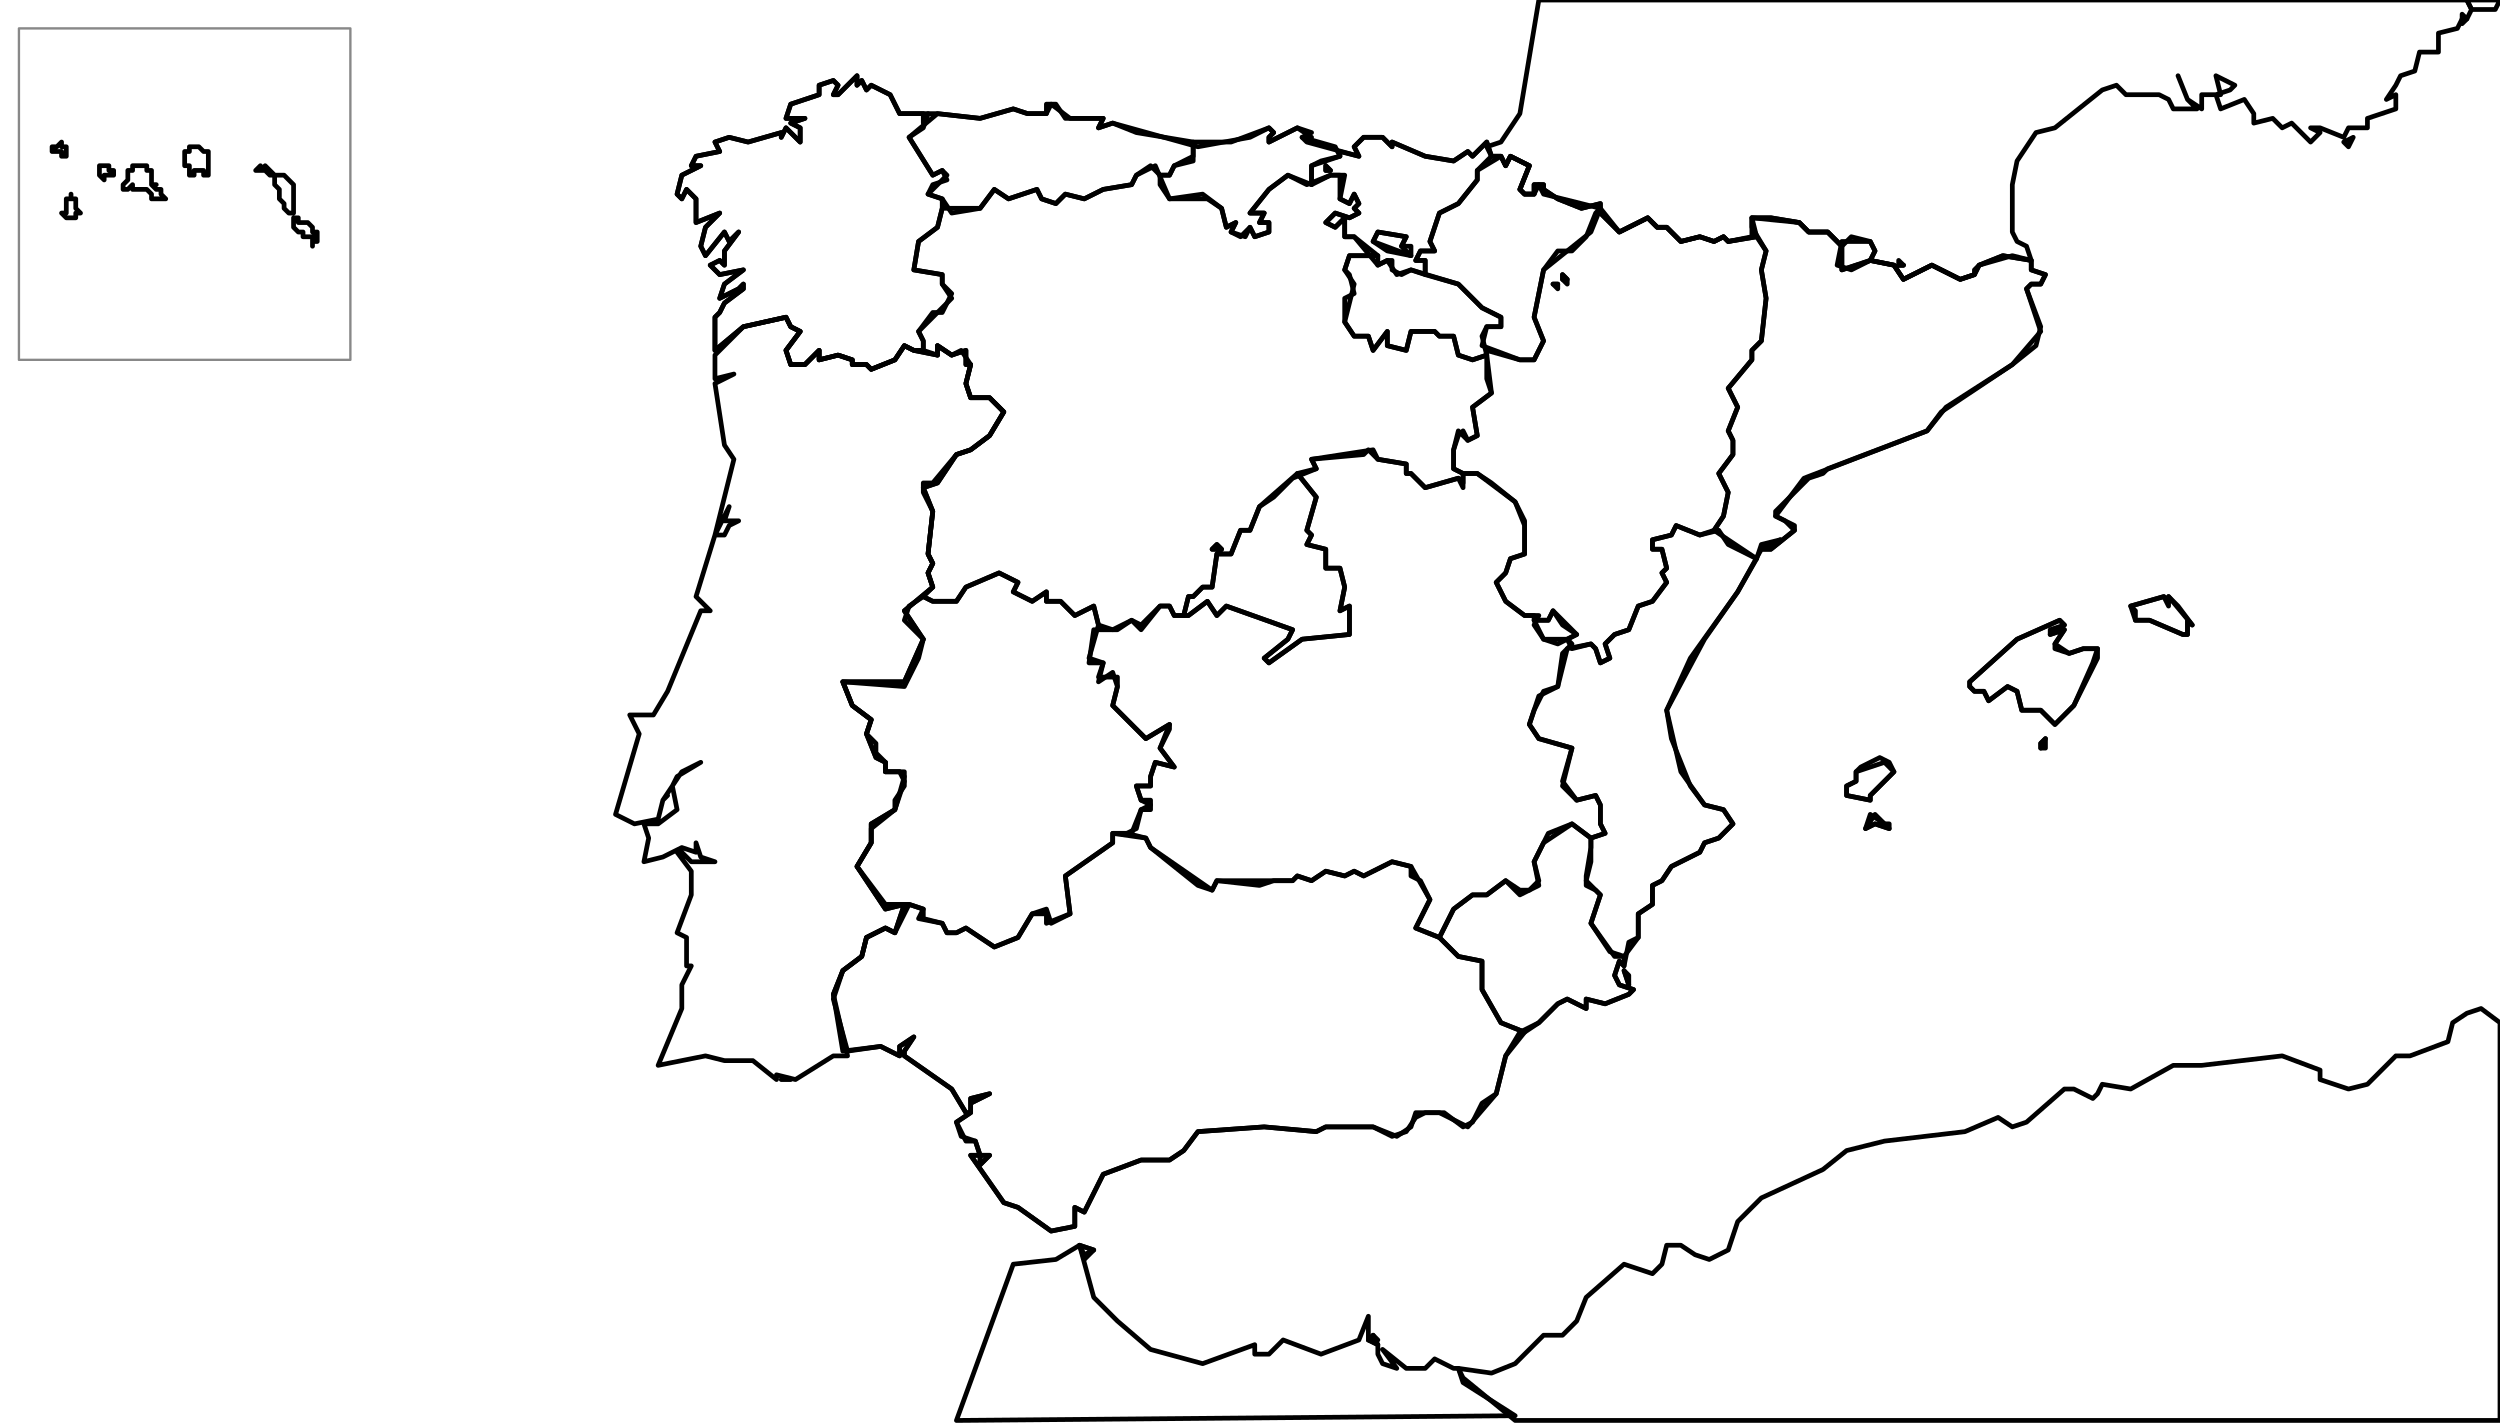
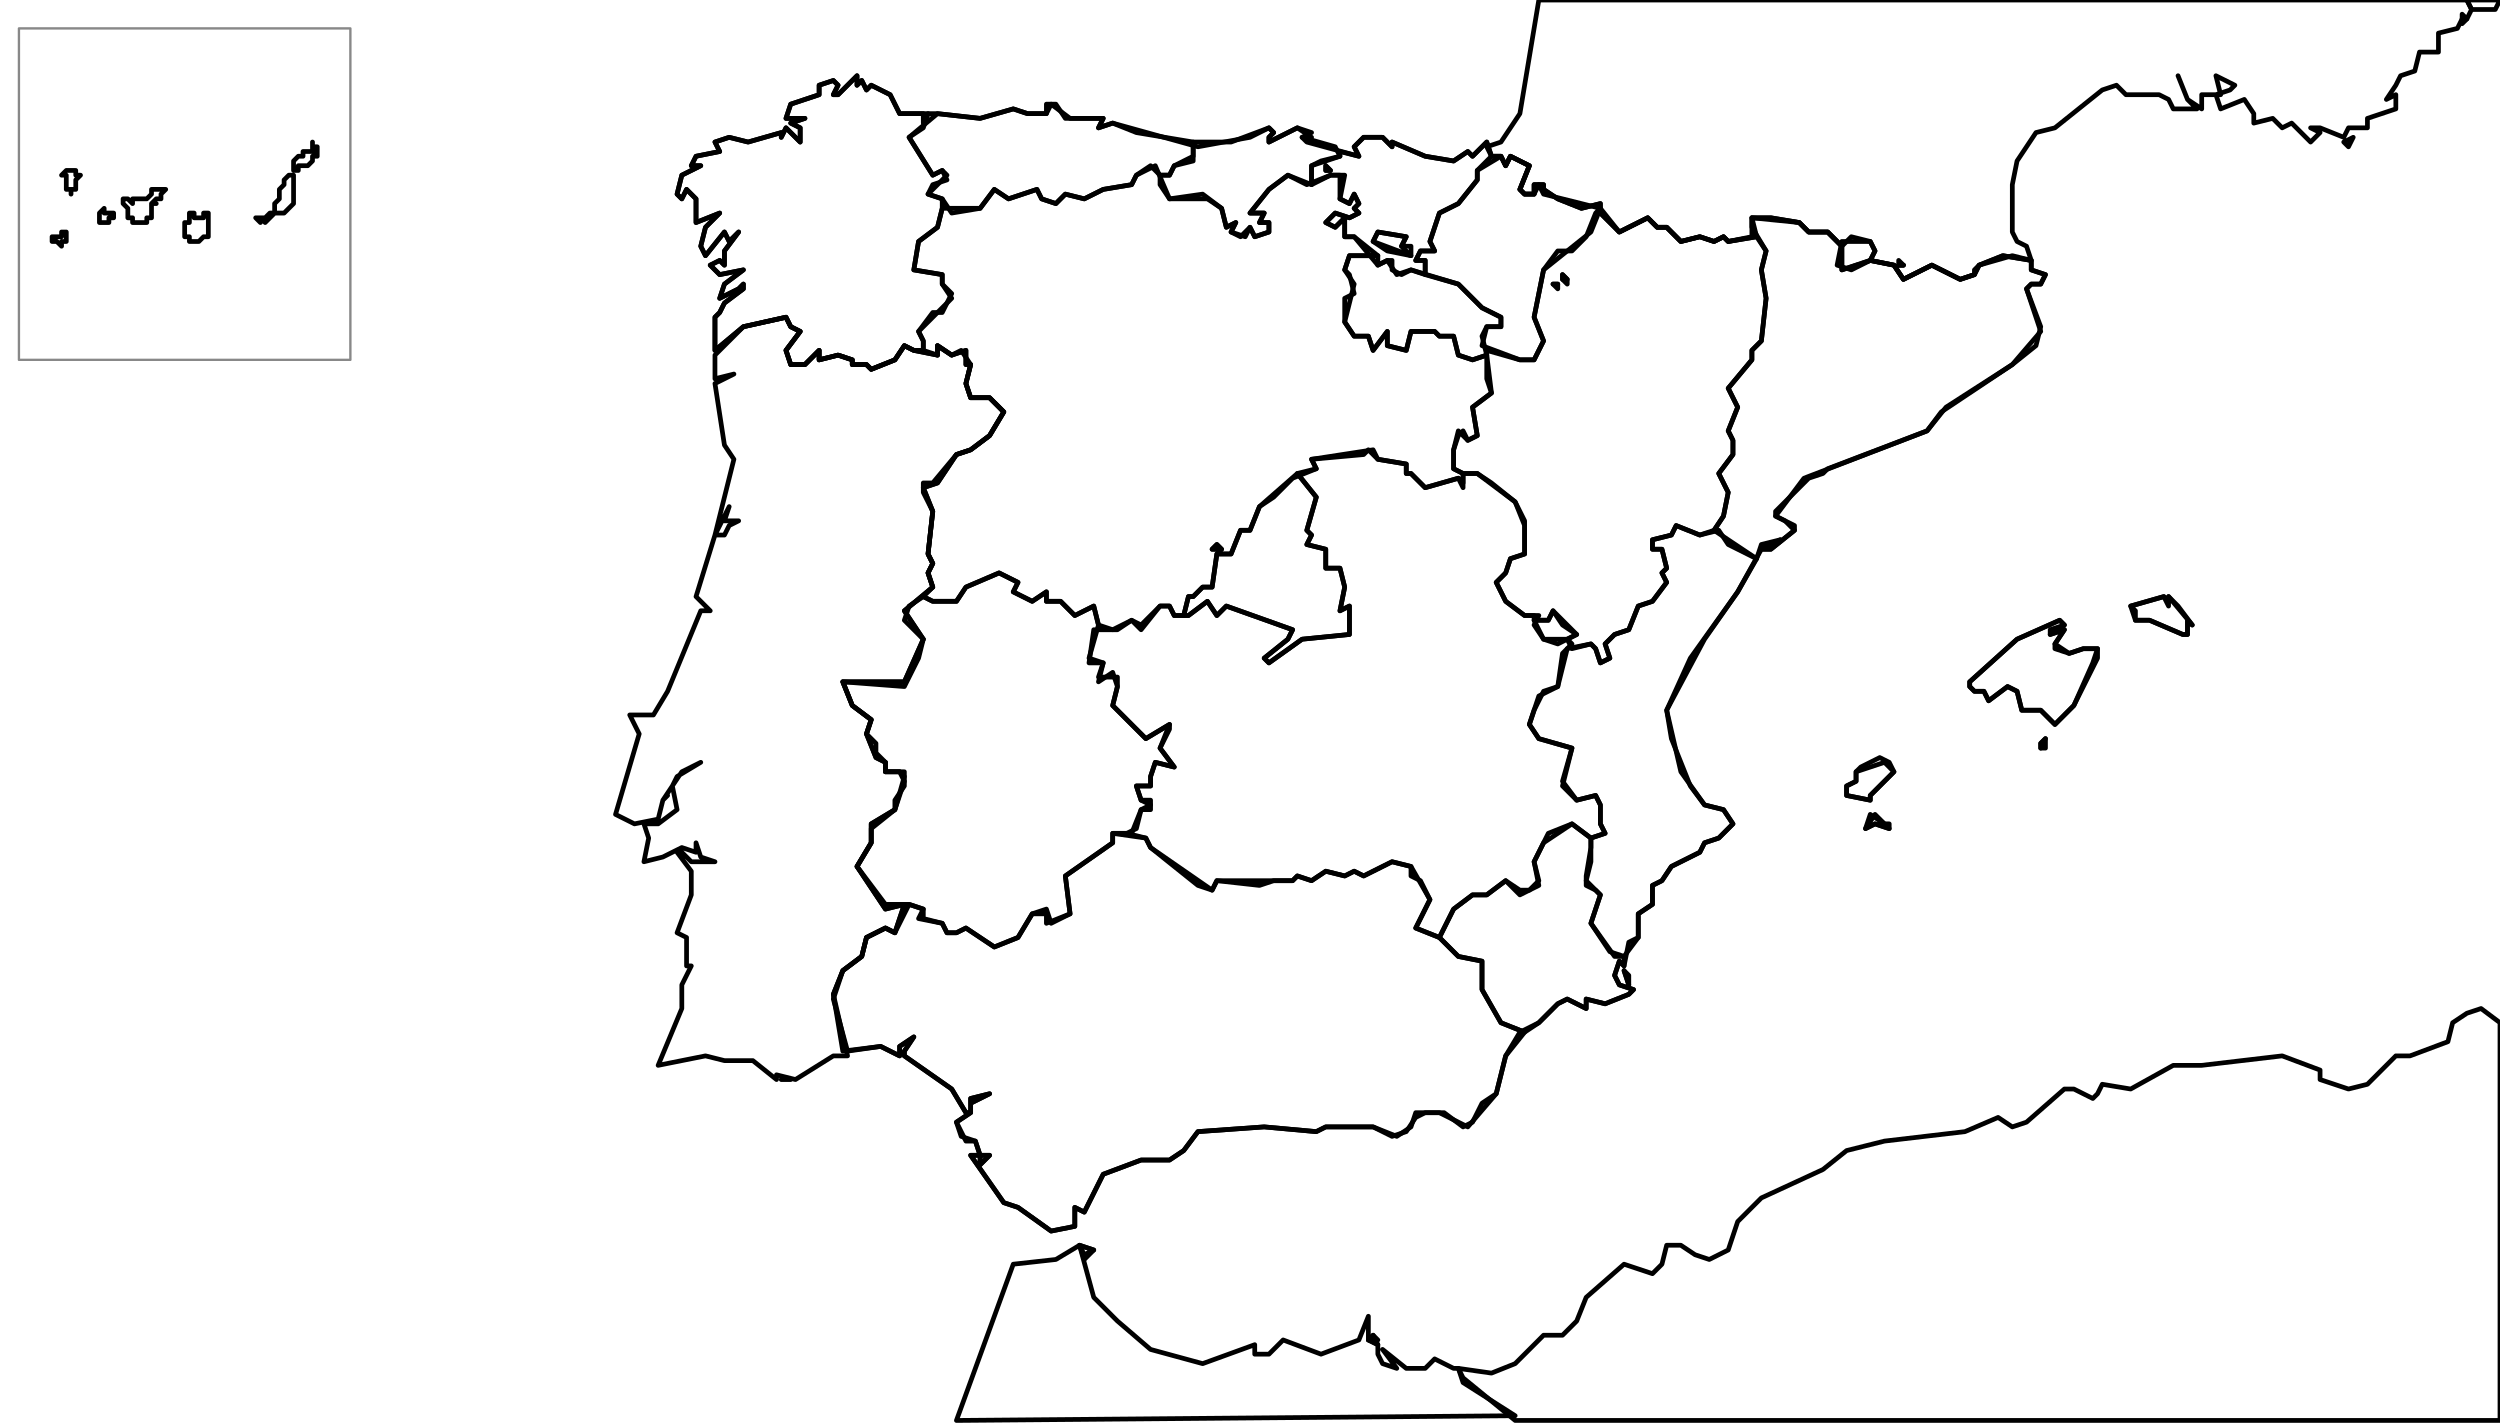
<svg xmlns="http://www.w3.org/2000/svg" enable_background="new 0 0 528 301" height="301px" style="stroke-linejoin: round; stroke:#000; fill: none;" version="1.1" viewBox="0 0 528 301" width="528px">
  <defs>
    <style type="text/css">path { fill-rule: evenodd; }</style>
  </defs>
  <g class="" id="context">
    <path d="M140,169L141,168L140,169ZM142,166L143,171L139,174L136,174L137,177L136,182L140,181L144,179L147,180L147,178L148,181L151,182L146,182L144,180L143,180L146,184L146,189L143,197L145,198L145,204L146,204L144,208L144,213L139,225L149,223L153,224L159,224L164,228L164,227L168,228L176,223L179,223L176,210L178,205L182,202L183,198L187,196L189,197L191,191L187,192L181,183L184,178L184,174L189,171L189,169L191,166L191,163L187,163L187,161L185,159L185,157L183,155L184,152L180,149L178,144L191,145L194,139L195,135L191,129L197,124L196,121L197,119L196,117L197,108L195,103L198,102L202,96L205,95L209,92L212,87L209,84L205,84L204,81L205,77L204,77L204,74L201,75L198,73L198,75L193,74L191,73L189,76L184,78L183,77L180,77L180,76L177,75L173,76L173,74L170,77L167,77L166,74L169,70L167,69L166,67L157,69L151,75L151,80L155,79L151,81L153,94L155,97L151,113L154,107L153,110L156,110L154,111L153,113L151,113L147,126L150,129L148,129L141,146L138,151L133,151L135,155L130,172L134,174L139,173L140,169L144,163L148,161L143,164L142,166ZM167,228L166,228L165,228L167,228Z" data-iso="PRT" />
    <path d="M320,299L309,292L308,289L307,289L303,287L301,289L297,289L292,285L295,289L292,288L291,286L291,284L289,283L289,278L287,283L279,286L271,283L268,286L265,286L265,284L254,288L243,285L236,279L231,274L228,263L223,266L214,267L202,300L320,299Z" data-iso="MAR" />
    <path d="M520,3L520,5L521,4L520,3Z" data-iso="MCO" />
    <path d="M522,2L527,2L528,0L521,0L522,2Z" data-iso="ITA" />
    <path d="M325,0L321,24L317,30L314,31L315,33L317,33L318,35L319,33L323,35L321,40L322,41L324,41L324,39L326,39L326,40L329,42L334,44L338,43L338,45L342,49L348,46L350,48L352,48L355,51L359,50L362,51L364,50L365,51L370,50L370,46L374,46L380,47L382,49L386,49L389,52L391,50L395,51L396,53L395,55L400,56L402,59L408,56L414,59L417,58L418,56L423,54L429,55L428,52L426,51L425,49L425,39L426,34L430,28L434,27L444,19L447,18L449,20L456,20L458,21L459,23L464,23L462,21L460,16L462,21L465,23L465,22L465,20L469,20L468,16L472,18L471,19L468,20L469,23L474,21L476,24L476,26L480,25L482,27L484,26L488,30L490,28L488,27L490,27L495,29L496,27L500,27L500,25L506,23L506,20L504,21L506,18L507,16L510,15L511,11L515,11L515,7L519,6L520,4L521,4L522,2L521,0L325,0ZM401,56L402,56L401,56ZM496,31L497,29L495,30L496,31Z" data-iso="FRA" />
    <path d="M391,57L395,55L396,53L395,51L389,51L388,56L391,57Z" data-iso="AND" />
    <path d="M528,216L524,213L521,214L518,216L517,220L509,223L506,223L500,229L496,230L490,228L490,226L482,223L465,225L459,225L450,230L444,229L443,231L442,232L438,230L436,230L428,237L425,238L422,236L415,239L398,241L390,243L385,247L372,253L367,258L365,264L363,265L361,266L358,265L355,263L352,263L351,267L349,269L343,267L335,274L333,279L330,282L326,282L320,288L315,290L308,289L309,291L320,300L528,300L528,216Z" data-iso="DZA" />
    <path d="M287,33L276,30L275,29L277,28L274,27L268,30L268,29L269,28L268,27L264,29L253,31L235,26L232,27L233,25L226,25L222,22L221,24L217,24L214,23L207,25L198,24L196,24L195,26L195,24L190,24L188,20L184,18L183,19L182,17L181,18L181,16L177,20L176,20L177,18L176,17L173,18L173,20L167,22L166,25L170,25L167,26L169,27L169,30L166,27L165,29L165,28L158,30L154,29L151,30L152,32L147,33L146,35L148,35L144,37L143,41L144,42L145,40L147,42L147,47L152,45L149,48L148,52L149,54L153,49L154,51L156,49L153,53L153,56L152,55L150,56L152,58L157,57L153,60L152,63L156,61L157,60L157,61L153,64L152,66L151,67L151,74L157,69L166,67L167,69L169,70L166,74L167,77L170,77L173,74L173,76L177,75L180,76L180,77L183,77L184,78L189,76L191,73L193,74L198,75L198,73L201,75L203,74L205,77L204,81L205,84L209,84L212,87L209,92L205,95L202,96L198,102L195,103L197,108L196,117L197,119L196,121L197,124L191,129L195,135L191,144L178,144L180,149L184,152L183,155L185,160L187,161L187,163L190,163L191,164L189,171L184,175L184,178L181,183L187,192L191,191L189,197L187,196L183,198L182,202L178,205L176,211L179,222L186,221L190,223L190,221L193,219L191,222L191,223L201,230L204,235L205,235L205,232L209,231L205,233L205,235L202,237L203,240L206,241L207,244L209,244L207,246L207,244L205,244L212,254L215,255L222,260L227,259L227,255L229,256L233,248L241,245L247,245L250,243L253,239L267,238L278,239L280,238L290,238L295,240L298,238L299,235L304,235L310,238L316,231L318,223L321,218L325,216L329,212L331,211L335,213L335,211L339,212L344,210L345,209L342,208L341,206L342,203L343,204L344,199L346,198L346,193L349,191L349,187L351,186L353,183L359,180L360,178L363,177L366,174L364,171L360,170L357,166L353,156L352,150L360,135L367,125L372,116L376,114L374,116L372,116L374,116L379,112L379,111L375,109L375,108L382,101L385,100L386,99L407,91L410,87L425,77L431,70L428,61L429,60L431,60L432,58L429,57L429,55L423,54L418,56L417,58L414,59L408,56L402,59L400,56L395,55L389,57L389,52L386,49L382,49L380,47L374,46L370,46L371,50L365,51L364,50L362,51L359,50L355,51L352,48L350,48L348,46L342,49L338,45L338,43L334,44L329,42L326,40L326,39L324,39L324,41L322,41L321,40L323,35L319,33L318,35L317,33L315,33L314,30L311,33L310,32L307,34L301,33L294,30L294,31L292,29L288,29L286,31L287,33ZM231,264L228,263L229,266L231,264ZM401,56L402,56L401,55L401,56ZM463,132L460,128L458,126L458,127L457,126L450,128L451,129L451,131L454,131L461,134L462,134L462,131L463,132ZM437,138L434,136L436,133L433,134L436,132L435,131L426,135L416,144L416,145L417,146L419,146L420,148L424,145L426,146L427,150L431,150L434,153L438,149L443,139L443,137L440,137L437,138ZM431,158L432,156L431,157L431,158ZM398,161L392,163L392,165L390,166L390,168L395,169L395,168L400,163L398,161ZM396,172L394,175L396,174L399,175L396,172ZM343,205L344,208L344,206L343,205ZM289,283L291,284L290,282L289,283Z" data-iso="ESP" />
  </g>
  <g class="" id="regions">
    <path d="M229,256L233,248L241,245L247,245L250,243L253,239L267,238L278,239L280,238L290,238L294,240L297,239L299,236L301,235L305,235L309,238L311,237L313,233L316,231L318,223L322,218L317,216L313,209L313,203L308,202L304,198L299,196L302,190L300,186L298,185L298,183L294,182L288,185L286,184L284,185L280,184L277,186L274,185L273,186L269,186L266,187L257,186L256,188L243,179L242,177L235,176L235,178L225,185L226,193L222,195L221,192L218,193L215,198L210,200L204,196L202,197L200,197L199,195L195,194L195,192L192,191L189,197L187,196L183,198L182,202L178,205L176,210L178,222L186,221L190,223L190,221L193,219L191,222L191,223L201,230L204,235L205,235L205,232L209,231L205,233L205,235L202,237L204,241L206,241L207,244L209,244L207,246L207,244L205,244L212,254L215,255L222,260L227,259L227,255L229,256Z" data-region="AN" data-iso3="ESP" data-name="Andalucía" data-p="AN" />
    <path d="M332,137L336,136L337,137L338,140L340,139L339,136L341,134L344,133L346,128L349,127L352,123L351,121L352,120L351,116L349,116L349,114L353,113L354,111L359,113L362,112L364,109L365,104L363,100L366,96L366,93L365,91L367,86L365,82L370,76L370,74L372,72L373,63L372,57L373,53L371,50L365,51L364,50L362,51L359,50L355,51L352,48L350,48L348,46L342,49L338,44L336,49L326,57L324,67L326,72L324,76L321,76L314,74L314,80L315,83L311,86L312,92L310,93L309,91L308,92L307,95L307,99L309,100L312,100L315,102L320,106L322,110L322,117L319,118L318,121L316,123L318,127L322,130L324,130L324,131L327,131L328,129L330,132L333,134L331,135L332,137ZM329,60L328,60L329,60ZM331,59L330,59L330,58L331,59Z" data-region="AR" data-iso3="ESP" data-name="Aragón" data-p="AR" />
    <path d="M198,24L192,29L197,37L199,36L200,38L197,39L196,41L199,42L201,45L207,44L210,40L213,42L219,40L220,42L223,43L225,41L229,42L233,40L239,39L240,37L243,35L245,37L247,37L248,35L252,33L252,30L240,28L235,26L232,27L233,25L225,25L223,22L221,22L221,24L217,24L214,23L207,25L198,24Z" data-region="AS" data-iso3="ESP" data-name="Asturias" data-p="AS" />
    <path d="M252,30L252,34L248,35L247,37L245,37L245,39L247,42L255,42L258,44L259,48L261,47L260,49L262,50L264,48L265,50L268,49L268,47L266,47L267,45L264,45L268,40L272,37L277,39L277,35L283,33L282,31L275,29L277,29L274,27L268,30L268,29L269,28L268,27L260,30L252,30ZM280,36L281,36L280,35L280,36Z" data-region="CB" data-iso3="ESP" data-name="Cantabria" data-p="CB" />
    <path d="M289,283L291,283L290,282L289,283ZM229,265L231,264L228,263L229,265Z" data-region="CE" data-iso3="ESP" data-name="Ceuta" data-p="CE" />
    <path d="M248,130L250,130L251,126L252,126L254,124L256,124L257,117L260,117L262,112L264,112L266,107L269,105L273,101L278,99L277,97L290,95L291,97L297,98L297,100L298,100L301,103L308,101L309,102L309,100L307,99L307,95L308,91L310,93L312,92L311,86L315,83L314,75L311,76L308,75L307,71L304,71L303,70L298,70L297,74L293,73L293,70L290,74L289,71L286,71L284,68L286,60L284,57L285,54L291,54L286,50L284,50L284,46L282,48L280,47L282,45L285,46L287,45L286,44L287,43L286,41L285,43L283,42L283,37L281,37L276,39L272,37L268,40L264,45L267,45L266,47L268,47L268,49L265,50L264,48L263,50L260,49L261,47L259,48L258,44L254,41L247,42L244,35L240,37L239,39L233,40L229,42L225,41L223,43L220,42L219,40L213,42L210,40L207,44L199,44L198,48L194,51L193,57L199,58L199,60L201,62L199,66L197,66L194,70L195,72L195,74L198,75L198,73L201,75L204,74L204,77L205,77L204,81L205,84L209,84L212,87L209,92L205,95L202,96L197,102L195,102L195,104L197,108L196,117L197,119L196,121L197,124L195,126L197,127L202,127L204,124L211,121L215,123L214,125L218,127L221,125L221,127L224,127L227,130L231,128L232,132L235,133L239,131L241,132L245,128L247,128L248,130ZM256,116L257,115L258,116L256,116ZM297,50L291,49L290,51L298,54L296,52L297,50Z" data-region="CL" data-iso3="ESP" data-name="Castilla y León" data-p="CL" />
    <path d="M336,177L339,176L338,174L338,170L337,168L333,169L330,165L332,158L325,156L323,153L325,147L329,145L330,138L332,136L331,135L326,135L324,132L325,130L322,130L318,127L316,123L318,121L319,118L322,117L322,111L320,106L312,100L309,100L309,103L308,101L301,103L298,100L297,100L297,98L291,97L289,95L288,96L277,97L278,99L274,100L278,105L276,112L277,113L276,115L280,116L280,120L283,120L284,124L283,129L285,128L285,129L285,134L275,135L268,140L267,139L272,135L273,133L259,128L257,130L255,127L251,130L248,130L247,128L245,128L241,133L239,131L236,133L231,133L230,140L233,140L232,144L235,142L236,145L235,149L242,156L247,153L247,154L245,158L248,162L244,161L243,164L243,166L240,166L241,169L243,169L243,171L241,171L240,175L238,176L242,177L243,179L253,187L256,188L257,186L273,186L274,185L277,186L280,184L284,185L286,184L288,185L294,182L298,183L302,190L299,196L304,198L307,192L311,189L314,189L318,186L321,189L325,187L324,182L327,176L332,174L336,177Z" data-region="CM" data-iso3="ESP" data-name="Castilla-La Mancha" data-p="CM" />
    <path d="M381,101L407,91L411,86L425,77L430,73L431,69L428,61L429,60L431,60L432,58L429,57L429,55L425,54L418,56L417,57L417,58L414,59L408,56L402,59L400,56L395,55L389,57L389,52L386,49L382,49L380,47L370,46L370,48L373,53L372,57L373,63L372,72L370,74L370,76L365,82L367,86L365,91L366,93L366,96L363,100L365,104L364,109L362,112L371,118L372,115L376,114L374,116L372,116L374,116L379,112L377,110L375,109L381,101ZM402,56L401,56L402,56Z" data-region="CT" data-iso3="ESP" data-name="Cataluña" data-p="CT" />
    <path d="M184,178L181,183L187,191L192,191L195,192L194,194L199,195L200,197L202,197L204,196L210,200L215,198L218,193L221,193L221,195L226,193L225,185L235,178L235,176L239,176L241,171L243,170L241,169L240,166L243,166L243,164L244,161L248,162L245,158L247,153L242,156L241,155L235,149L236,145L236,143L232,143L233,140L230,139L232,132L231,128L227,130L224,127L221,127L221,125L218,127L214,125L215,123L211,121L204,124L202,127L197,127L195,126L192,128L191,131L195,135L191,144L178,144L180,149L184,152L183,155L185,160L187,161L187,163L190,163L191,165L189,171L184,174L184,178Z" data-region="EX" data-iso3="ESP" data-name="Extremadura" data-p="EX" />
    <path d="M167,69L169,70L166,74L167,77L170,77L173,74L173,76L177,75L180,76L180,77L183,77L184,78L189,76L191,73L193,74L195,74L195,72L194,70L201,63L199,60L199,58L193,57L194,51L198,48L199,44L199,42L196,41L200,37L199,36L197,37L192,29L195,27L196,24L190,24L188,20L184,18L183,19L182,17L181,18L181,16L177,20L176,20L177,18L176,17L173,18L173,20L167,22L166,25L170,25L167,26L169,27L169,30L166,27L165,29L165,28L158,30L154,29L151,30L152,32L147,33L146,35L148,35L144,37L143,41L144,42L145,40L147,42L147,47L152,45L149,48L148,52L149,54L153,49L154,51L156,49L153,53L153,56L152,55L150,56L152,58L157,57L153,60L152,63L156,61L157,60L157,61L153,64L152,66L151,67L151,74L157,69L166,67L167,69Z" data-region="GA" data-iso3="ESP" data-name="Galicia" data-p="GA" />
    <path d="M398,174L395,172L394,175L396,174L399,175L399,174L398,174ZM399,161L397,160L393,162L392,163L392,165L390,166L390,168L395,169L395,168L400,163L399,161ZM432,156L431,157L431,158L432,158L432,156ZM440,137L437,138L434,137L434,136L436,133L433,134L433,133L436,132L435,131L426,135L416,144L416,145L417,146L419,146L420,148L424,145L426,146L427,150L431,150L434,153L438,149L442,140L443,137L440,137ZM463,132L458,126L458,128L457,126L450,128L451,131L454,131L461,134L462,134L462,131L463,132Z" data-region="IB" data-iso3="ESP" data-name="Islas Baleares" data-p="PM" />
    <path d="M344,208L343,205L344,208ZM343,202L340,201L336,195L338,189L337,188L335,187L335,185L336,179L336,177L332,174L326,178L324,182L325,186L323,188L321,188L318,186L314,189L311,189L307,192L304,198L308,202L313,203L313,209L317,216L322,218L325,216L329,212L331,211L335,213L335,211L339,212L344,210L345,209L342,208L341,206L342,203L343,204L343,202Z" data-region="MC" data-iso3="ESP" data-name="Murcia" data-p="MU" />
    <path d="M285,134L285,128L283,129L284,124L283,120L280,120L280,116L276,115L277,113L276,112L278,105L274,100L266,107L264,112L262,112L260,117L257,117L256,124L254,124L252,126L251,126L250,130L251,130L255,127L257,130L259,128L273,133L272,135L267,139L268,140L275,135L285,134ZM257,115L256,116L258,116L257,115Z" data-region="MD" data-iso3="ESP" data-name="Madrid" data-p="MD" />
    <path d="M329,60L328,60L329,61L329,60ZM330,58L330,59L331,60L331,59L330,58ZM317,33L312,36L312,38L308,43L304,45L302,51L303,53L300,53L299,55L301,55L301,58L308,60L313,65L317,67L317,69L314,69L313,73L321,76L324,76L326,72L324,67L326,57L329,53L332,53L335,50L337,45L338,44L326,41L325,39L324,41L322,41L321,40L323,35L319,33L318,35L317,33Z" data-region="NC" data-iso3="ESP" data-name="Foral de Navarra" data-p="NA" />
    <path d="M286,50L291,56L293,55L294,55L294,57L296,58L298,57L301,58L301,55L299,55L300,53L303,53L302,51L304,45L308,43L312,38L312,36L315,33L314,30L311,33L310,32L307,34L301,33L294,30L294,31L292,29L288,29L286,31L287,33L283,32L283,33L279,34L277,35L277,39L281,37L284,37L283,42L285,43L286,41L287,43L286,44L287,45L285,46L282,45L280,47L282,48L284,46L284,50L286,50ZM291,49L297,50L296,52L298,52L298,54L293,53L290,51L291,49ZM281,36L280,36L280,35L281,36Z" data-region="PV" data-iso3="ESP" data-name="País Vasco" data-p="PV" />
    <path d="M308,60L298,57L295,58L293,55L291,56L291,54L285,54L284,57L285,58L286,62L284,63L284,68L286,71L289,71L290,74L293,70L293,73L297,74L298,70L303,70L304,71L307,71L308,75L311,76L314,75L313,71L314,69L317,69L317,67L313,65L308,60Z" data-region="RI" data-iso3="ESP" data-name="La Rioja" data-p="LO" />
    <path d="M360,170L355,163L352,150L357,139L367,125L371,118L365,115L363,112L359,113L354,111L353,113L349,114L349,116L351,116L352,120L351,121L352,123L349,127L346,128L344,133L341,134L339,136L340,139L338,140L337,137L336,136L331,137L329,145L326,146L324,150L323,153L325,156L332,158L330,166L333,169L337,168L338,170L338,174L339,176L336,177L336,182L335,186L338,189L336,195L341,202L343,202L346,198L346,193L349,191L349,187L351,186L353,183L359,180L360,178L363,177L366,174L364,171L360,170ZM328,129L327,131L324,131L326,135L329,136L333,134L328,129Z" data-region="VC" data-iso3="ESP" data-name="Valenciana" data-p="VC" />
-     <path d="M66,52L66,51L66,52ZM66,51L66,50L65,50L64,50L64,49L63,49L62,48L62,47L62,46L63,46L63,47L64,47L65,47L66,48L66,49L67,49L67,50L66,50L67,50L67,51L66,51ZM16,46L15,46L14,46L13,45L14,45L14,44L14,43L14,42L15,42L15,41L15,42L16,42L16,43L16,44L17,45L16,45L16,46ZM61,45L60,44L60,43L59,42L59,41L59,40L58,39L58,38L58,37L57,37L56,36L55,36L54,36L55,35L55,36L56,35L57,36L58,37L59,37L60,37L61,38L62,39L62,40L62,41L62,42L62,43L62,44L62,45L61,45ZM32,37L32,38L32,39L33,39L32,39L33,40L34,40L34,41L35,42L34,42L33,42L32,42L32,41L31,40L30,40L29,40L28,40L28,39L27,40L26,40L26,39L27,38L27,37L27,36L28,36L28,35L29,35L30,35L31,35L31,36L32,36L32,37ZM21,37L21,36L21,35L22,35L23,35L23,36L24,36L24,37L23,37L22,37L22,38L21,37ZM44,35L44,36L44,37L43,37L43,36L42,36L41,36L41,37L40,37L40,36L40,35L39,35L39,34L39,33L39,32L40,32L40,31L41,31L42,31L43,32L44,32L44,33L44,34L44,35ZM14,33L13,33L13,32L12,32L11,32L11,31L12,31L13,30L13,31L14,31L14,32L14,33Z" data-region="CN" data-iso3="ESP" data-name="Canary Is." data-p="CN" />
+     <path d="M66,30L66,31L66,30ZM66,31L66,32L65,32L64,32L64,33L63,33L62,34L62,35L62,36L63,36L63,35L64,35L65,35L66,34L66,33L67,33L67,32L66,32L67,32L67,31L66,31ZM16,36L15,36L14,36L13,37L14,37L14,38L14,39L14,40L15,40L15,41L15,40L16,40L16,39L16,38L17,37L16,37L16,36ZM61,37L60,38L60,39L59,40L59,41L59,42L58,43L58,44L58,45L57,45L56,46L55,46L54,46L55,47L55,46L56,47L57,46L58,45L59,45L60,45L61,44L62,43L62,42L62,41L62,40L62,39L62,38L62,37L61,37ZM32,45L32,44L32,43L33,43L32,43L33,42L34,42L34,41L35,40L34,40L33,40L32,40L32,41L31,42L30,42L29,42L28,42L28,43L27,42L26,42L26,43L27,44L27,45L27,46L28,46L28,47L29,47L30,47L31,47L31,46L32,46L32,45ZM21,45L21,46L21,47L22,47L23,47L23,46L24,46L24,45L23,45L22,45L22,44L21,45ZM44,47L44,46L44,45L43,45L43,46L42,46L41,46L41,45L40,45L40,46L40,47L39,47L39,48L39,49L39,50L40,50L40,51L41,51L42,51L43,50L44,50L44,49L44,48L44,47ZM14,49L13,49L13,50L12,50L11,50L11,51L12,51L13,52L13,51L14,51L14,50L14,49Z" data-region="CN" data-iso3="ESP" data-name="Canary Is." data-p="CN" />
  </g>
  <g class="" id="insets" style="fill:none;stroke:#888;stroke-width:0.5">
    <path d="M4,6L74,6L74,76L4,76Z" />
  </g>
</svg>
